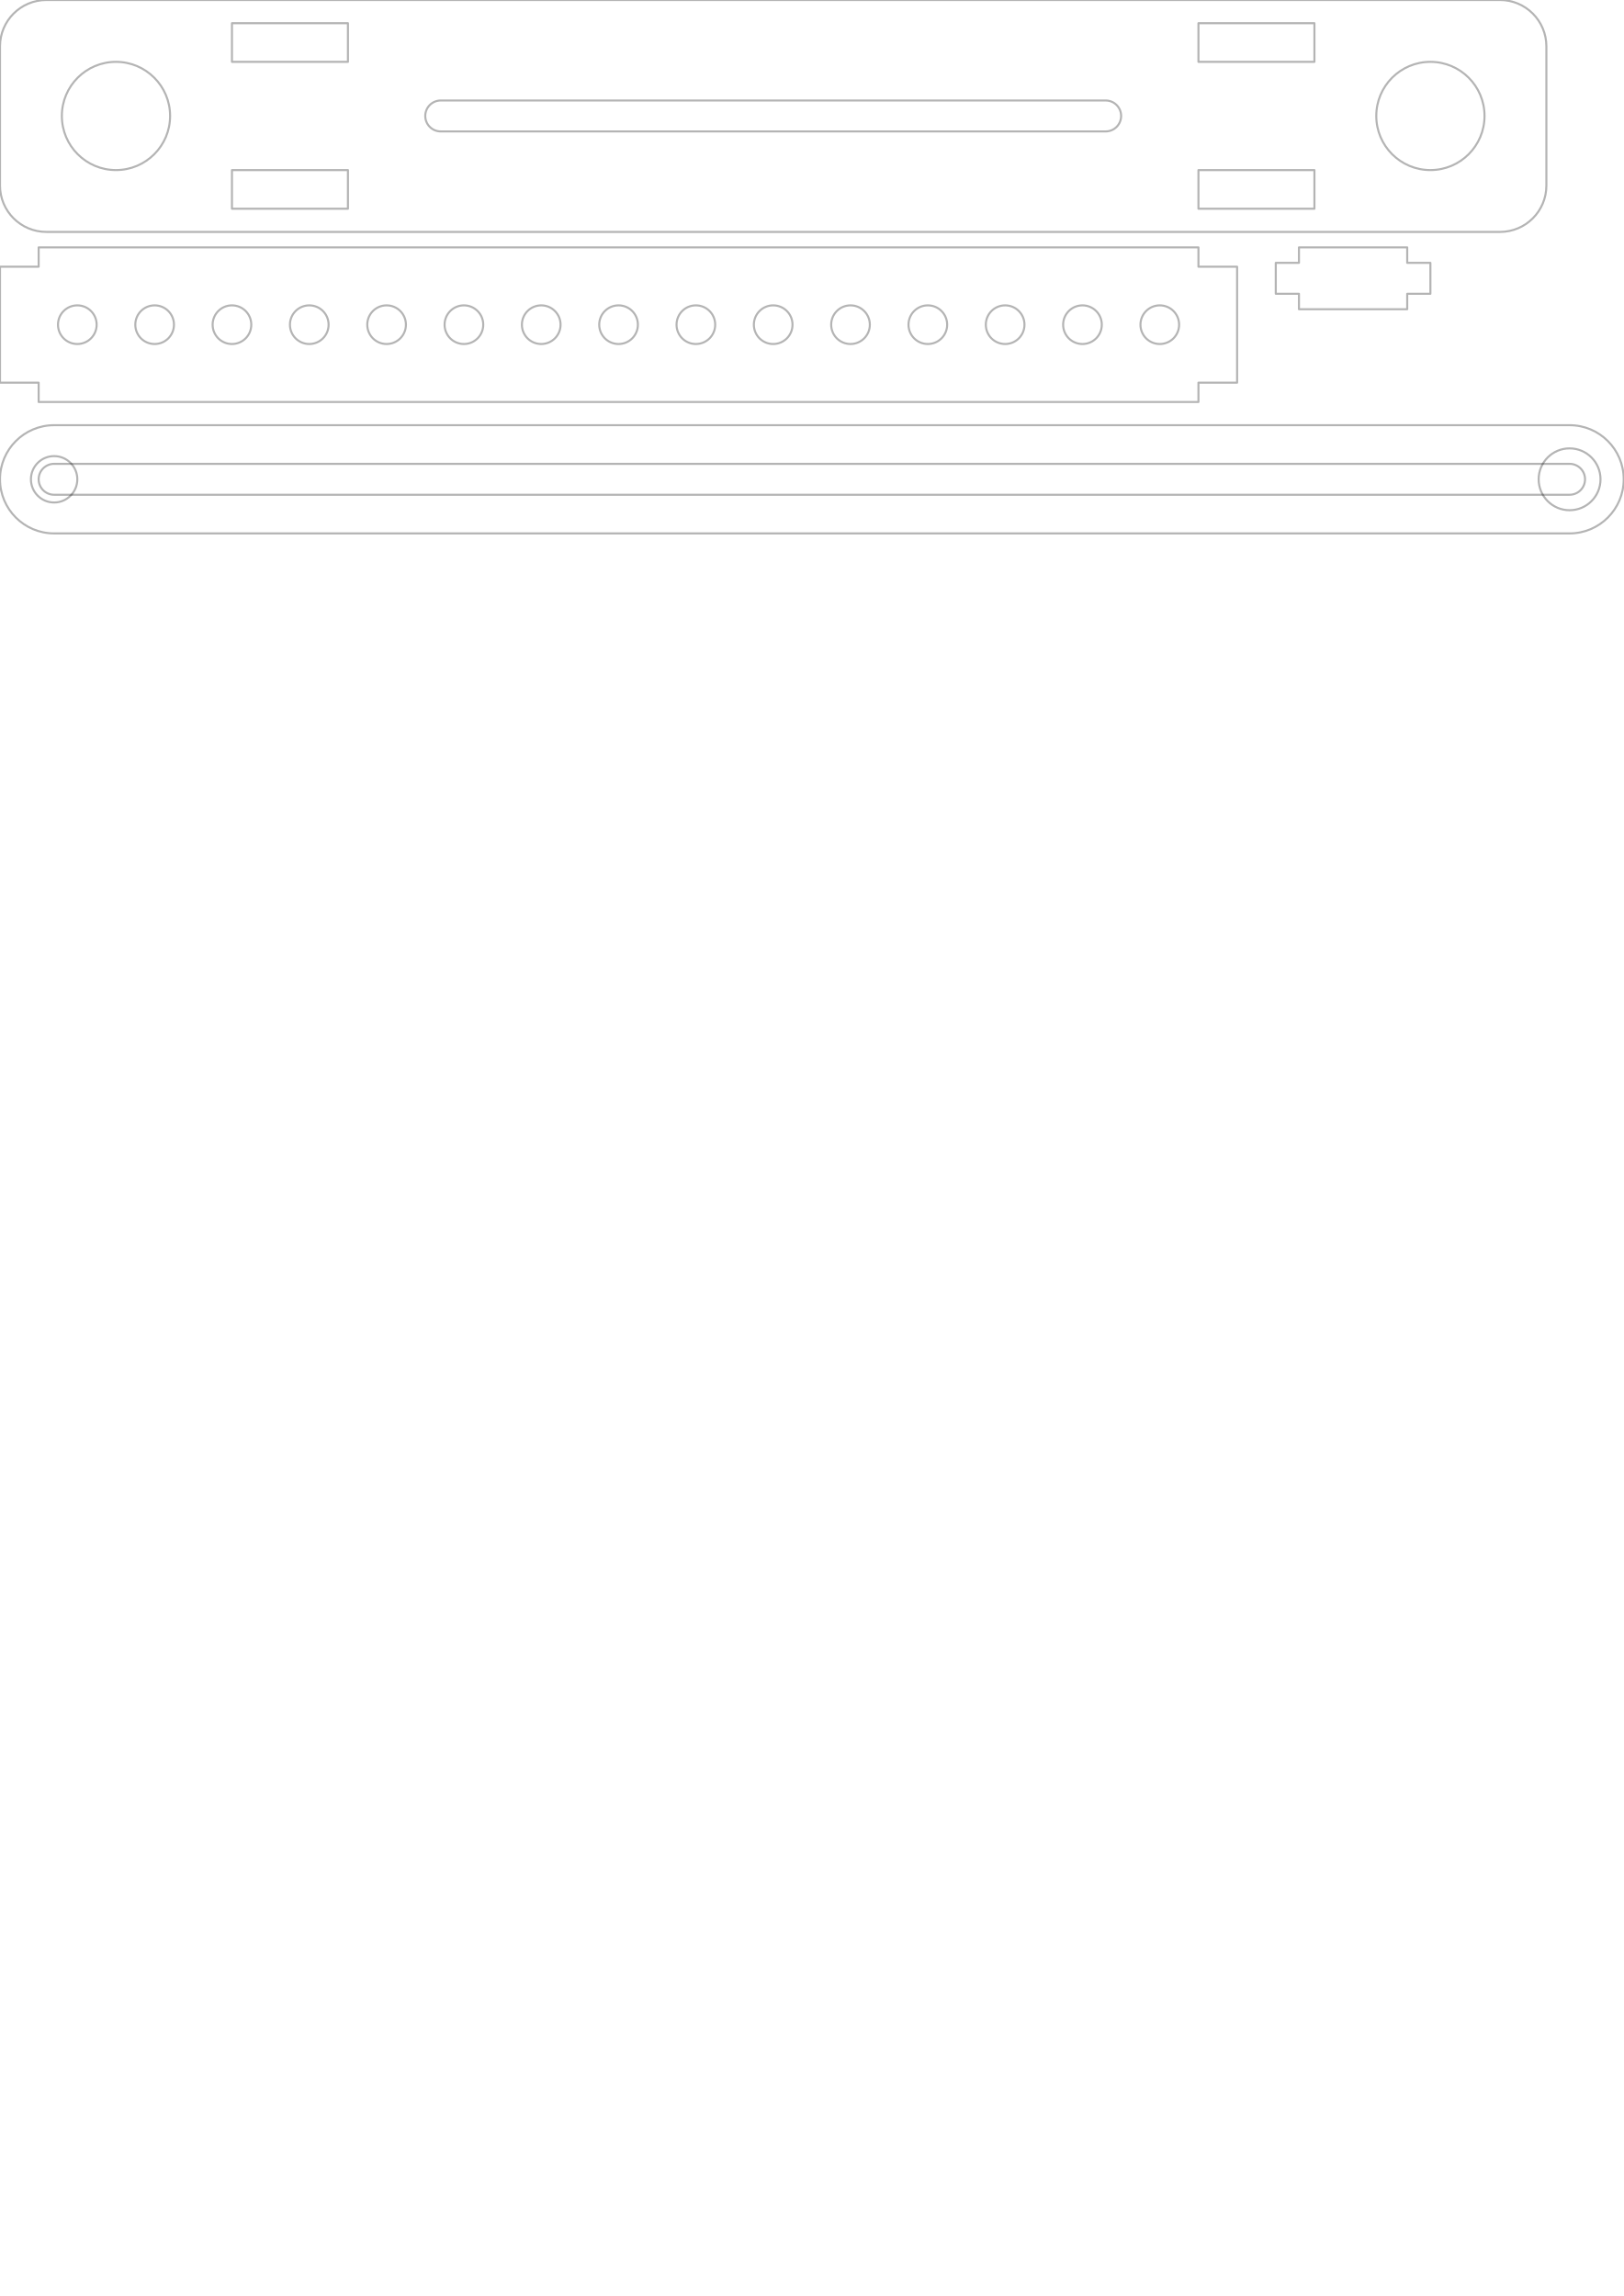
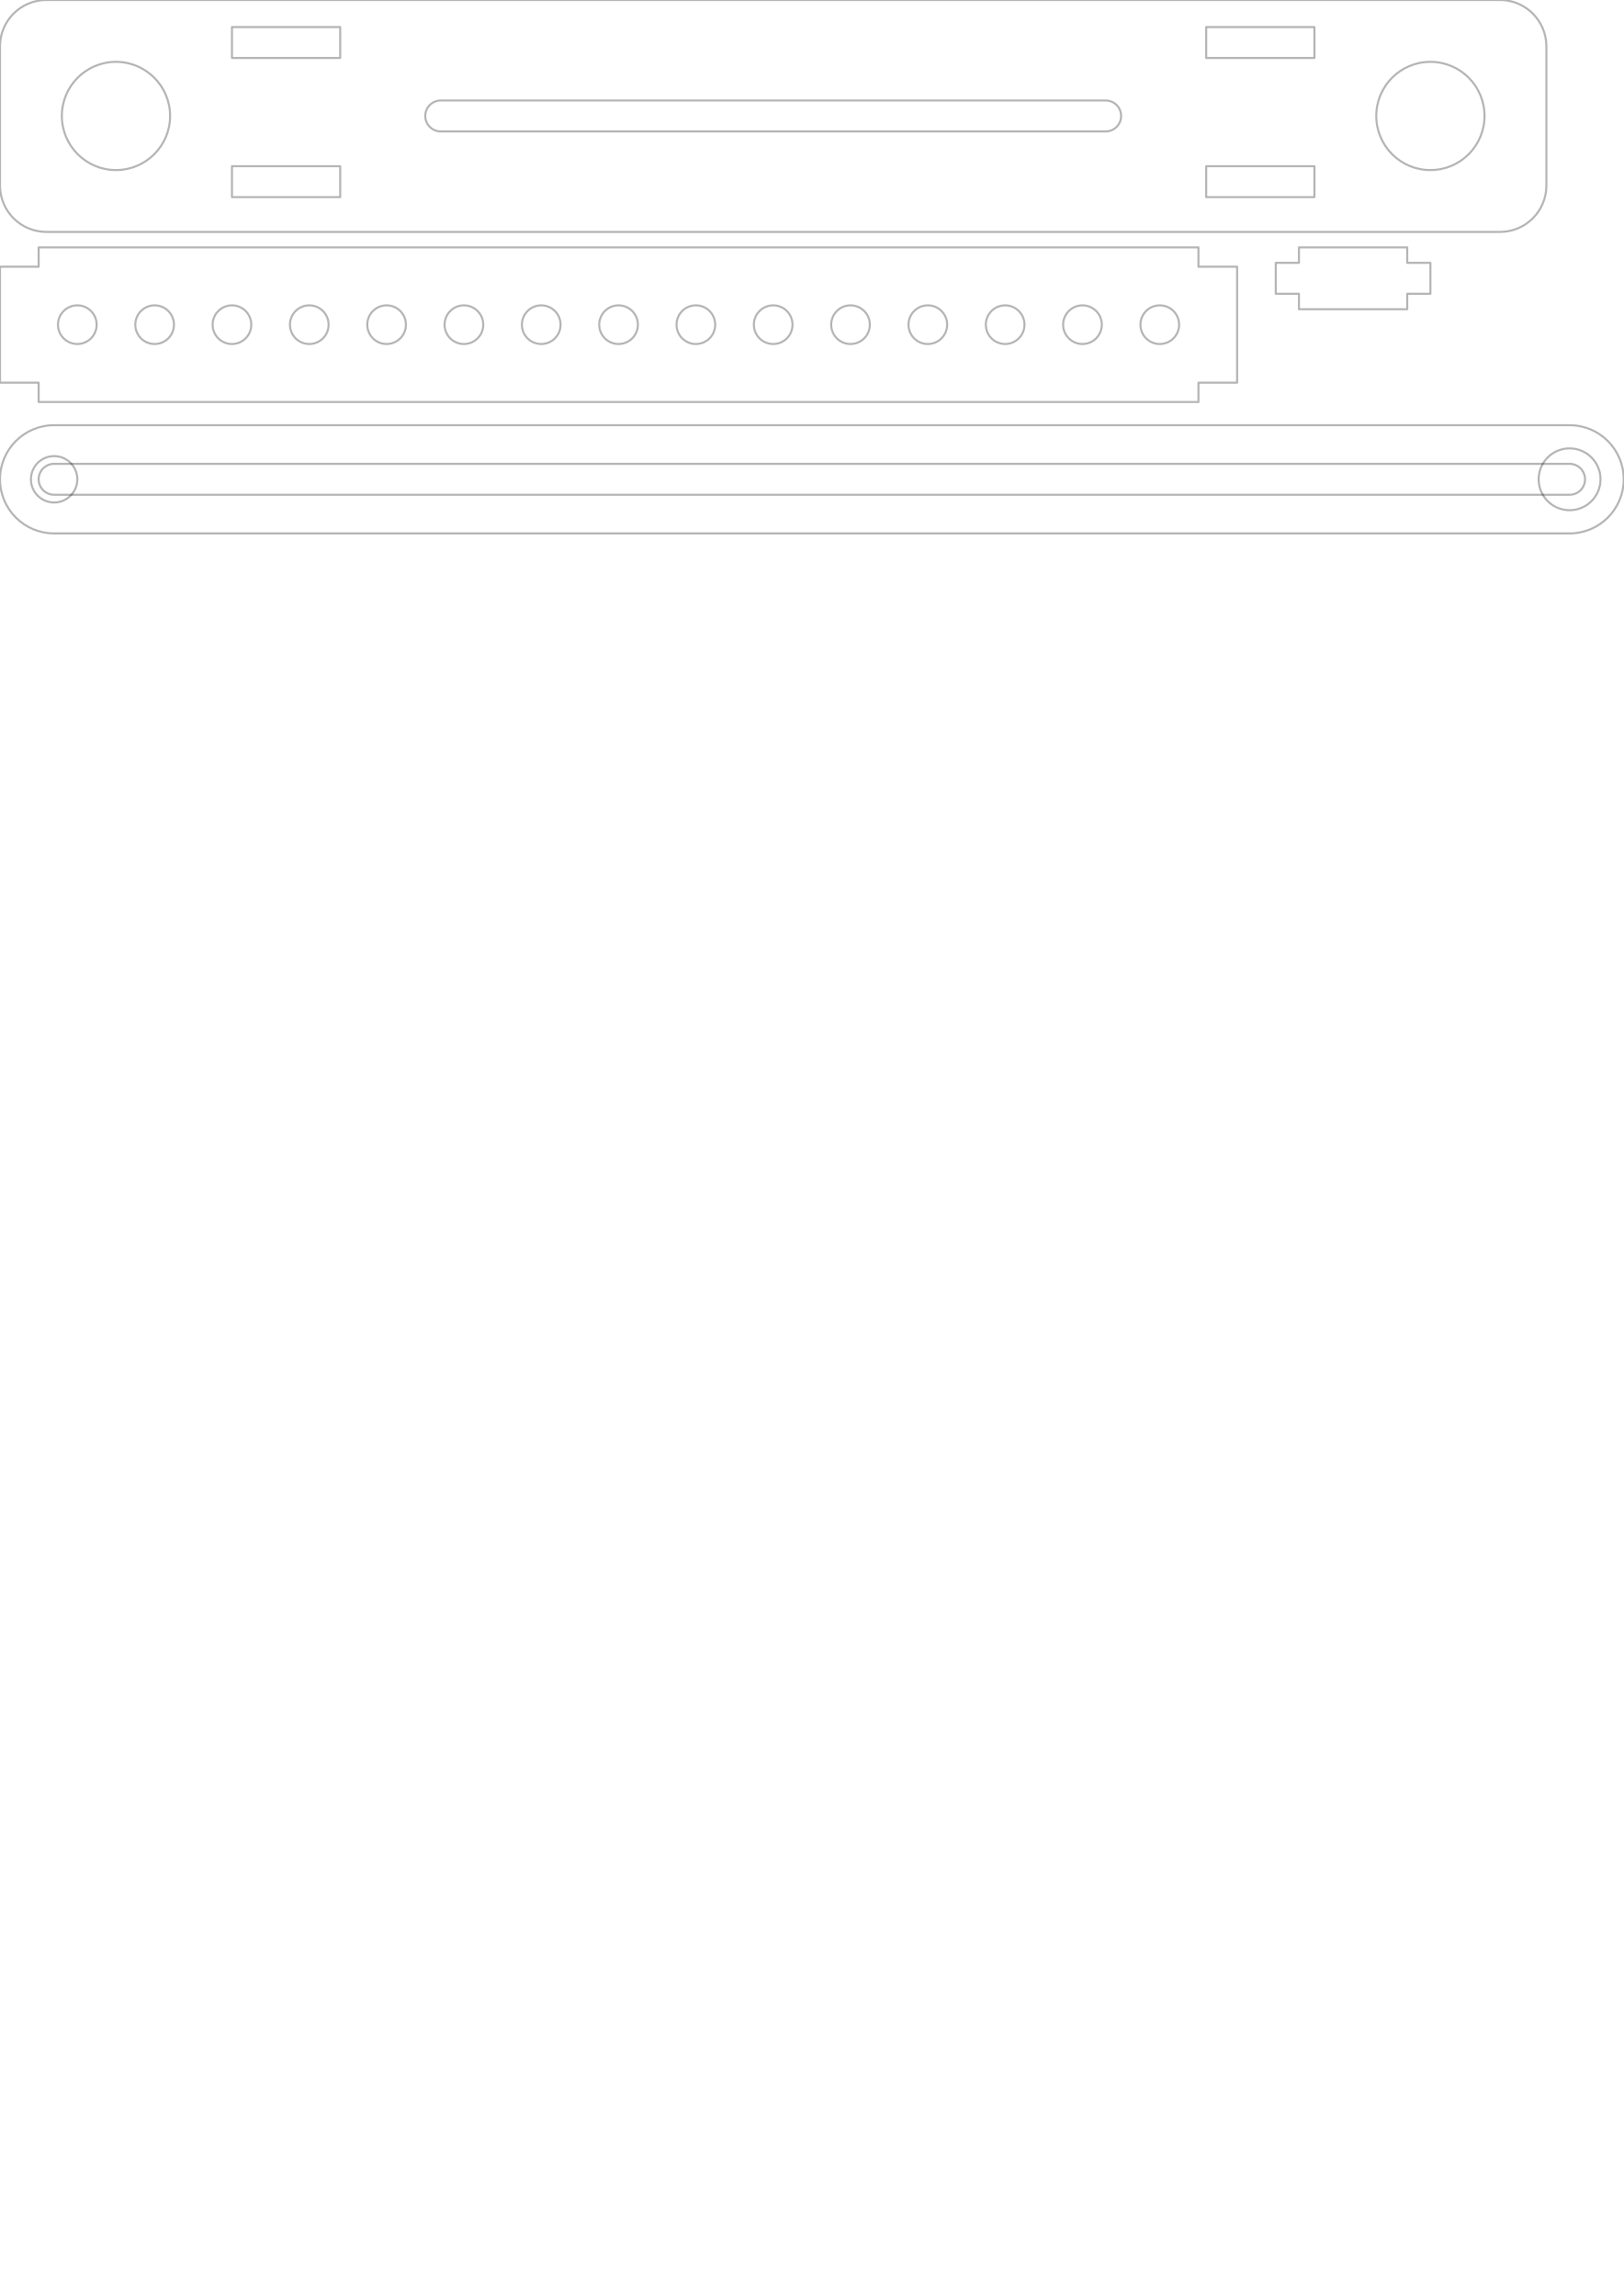
<svg xmlns="http://www.w3.org/2000/svg" width="210mm" height="297mm" viewBox="0 0 210 297" version="1.1" id="svg24114">
  <defs id="defs24111" />
  <g id="layer1">
    <rect style="opacity:0.295;fill:none;stroke:#000000;stroke-width:0.265;stroke-linecap:round;stroke-linejoin:round" id="rect24197" width="200" height="30" x="0" y="0" rx="6" ry="6" />
-     <rect style="opacity:0.295;fill:none;stroke:#000000;stroke-width:0.265;stroke-linecap:round;stroke-linejoin:round" id="rect24197" width="15" height="5" x="30" y="3" />
-     <rect style="opacity:0.295;fill:none;stroke:#000000;stroke-width:0.265;stroke-linecap:round;stroke-linejoin:round" id="rect24197" width="15" height="5" x="155" y="3" />
-     <rect style="opacity:0.295;fill:none;stroke:#000000;stroke-width:0.265;stroke-linecap:round;stroke-linejoin:round" id="rect24197" width="15" height="5" x="30" y="22" />
-     <rect style="opacity:0.295;fill:none;stroke:#000000;stroke-width:0.265;stroke-linecap:round;stroke-linejoin:round" id="rect24197" width="15" height="5" x="155" y="22" />
+     <rect style="opacity:0.295;fill:none;stroke:#000000;stroke-width:0.265;stroke-linecap:round;stroke-linejoin:round" id="rect24197" width="14" height="4" x="30" y="3.5" />
+     <rect style="opacity:0.295;fill:none;stroke:#000000;stroke-width:0.265;stroke-linecap:round;stroke-linejoin:round" id="rect24197" width="14" height="4" x="156" y="3.5" />
+     <rect style="opacity:0.295;fill:none;stroke:#000000;stroke-width:0.265;stroke-linecap:round;stroke-linejoin:round" id="rect24197" width="14" height="4" x="30" y="21.5" />
+     <rect style="opacity:0.295;fill:none;stroke:#000000;stroke-width:0.265;stroke-linecap:round;stroke-linejoin:round" id="rect24197" width="14" height="4" x="156" y="21.5" />
    <circle style="opacity:0.295;fill:none;stroke:#000000;stroke-width:0.265;stroke-linecap:round;stroke-linejoin:round" id="circ24197" r="7" cx="15" cy="15" />
    <circle style="opacity:0.295;fill:none;stroke:#000000;stroke-width:0.265;stroke-linecap:round;stroke-linejoin:round" id="circ24197" r="7" cx="185" cy="15" />
    <rect style="opacity:0.295;fill:none;stroke:#000000;stroke-width:0.265;stroke-linecap:round;stroke-linejoin:round" id="rect24197" width="90" height="4" x="55" y="13" rx="2" ry="2" />
  </g>
  <g id="layer2" transform="translate(0, 32)">
    <path style="opacity:0.295;fill:none;stroke:#000000;stroke-width:0.265;stroke-linecap:round;stroke-linejoin:round" id="tow24197" d="M 5,0, 5,2.5 0,2.5 0,17.5 5,17.5 5,20  155,20 155,17.5 160,17.5 160,2.5, 155,2.5 155,0 Z">
     </path>
    <circle style="opacity:0.295;fill:none;stroke:#000000;stroke-width:0.265;stroke-linecap:round;stroke-linejoin:round" id="circ24197" r="2.5" cx="10" cy="10" />
    <circle style="opacity:0.295;fill:none;stroke:#000000;stroke-width:0.265;stroke-linecap:round;stroke-linejoin:round" id="circ24197" r="2.5" cx="20" cy="10" />
    <circle style="opacity:0.295;fill:none;stroke:#000000;stroke-width:0.265;stroke-linecap:round;stroke-linejoin:round" id="circ24197" r="2.5" cx="30" cy="10" />
    <circle style="opacity:0.295;fill:none;stroke:#000000;stroke-width:0.265;stroke-linecap:round;stroke-linejoin:round" id="circ24197" r="2.5" cx="40" cy="10" />
    <circle style="opacity:0.295;fill:none;stroke:#000000;stroke-width:0.265;stroke-linecap:round;stroke-linejoin:round" id="circ24197" r="2.5" cx="50" cy="10" />
    <circle style="opacity:0.295;fill:none;stroke:#000000;stroke-width:0.265;stroke-linecap:round;stroke-linejoin:round" id="circ24197" r="2.5" cx="60" cy="10" />
    <circle style="opacity:0.295;fill:none;stroke:#000000;stroke-width:0.265;stroke-linecap:round;stroke-linejoin:round" id="circ24197" r="2.5" cx="70" cy="10" />
    <circle style="opacity:0.295;fill:none;stroke:#000000;stroke-width:0.265;stroke-linecap:round;stroke-linejoin:round" id="circ24197" r="2.5" cx="80" cy="10" />
    <circle style="opacity:0.295;fill:none;stroke:#000000;stroke-width:0.265;stroke-linecap:round;stroke-linejoin:round" id="circ24197" r="2.5" cx="90" cy="10" />
    <circle style="opacity:0.295;fill:none;stroke:#000000;stroke-width:0.265;stroke-linecap:round;stroke-linejoin:round" id="circ24197" r="2.5" cx="100" cy="10" />
    <circle style="opacity:0.295;fill:none;stroke:#000000;stroke-width:0.265;stroke-linecap:round;stroke-linejoin:round" id="circ24197" r="2.5" cx="110" cy="10" />
    <circle style="opacity:0.295;fill:none;stroke:#000000;stroke-width:0.265;stroke-linecap:round;stroke-linejoin:round" id="circ24197" r="2.5" cx="120" cy="10" />
    <circle style="opacity:0.295;fill:none;stroke:#000000;stroke-width:0.265;stroke-linecap:round;stroke-linejoin:round" id="circ24197" r="2.5" cx="130" cy="10" />
    <circle style="opacity:0.295;fill:none;stroke:#000000;stroke-width:0.265;stroke-linecap:round;stroke-linejoin:round" id="circ24197" r="2.5" cx="140" cy="10" />
    <circle style="opacity:0.295;fill:none;stroke:#000000;stroke-width:0.265;stroke-linecap:round;stroke-linejoin:round" id="circ24197" r="2.5" cx="150" cy="10" />
  </g>
  <g id="layer2" transform="translate(165, 32)">
    <path style="opacity:0.295;fill:none;stroke:#000000;stroke-width:0.265;stroke-linecap:round;stroke-linejoin:round" id="tow24197" d="M 3,0, 3,2 0,2 0,6 3,6 3,8  17,8 17,6 20,6 20,2, 17,2 17,0 Z" />
  </g>
  <g id="layer2" transform="translate(0, 55)">
    <rect style="opacity:0.295;fill:none;stroke:#000000;stroke-width:0.265;stroke-linecap:round;stroke-linejoin:round" id="rect24197" width="210" height="14" x="0" y="0" rx="7" ry="7" />
    <rect style="opacity:0.295;fill:none;stroke:#000000;stroke-width:0.265;stroke-linecap:round;stroke-linejoin:round" id="rect24197" width="200" height="4" x="5" y="5" rx="2" ry="2" />
    <circle style="opacity:0.295;fill:none;stroke:#000000;stroke-width:0.265;stroke-linecap:round;stroke-linejoin:round" id="circ297" r="3" cx="7" cy="7" />
    <circle style="opacity:0.295;fill:none;stroke:#000000;stroke-width:0.265;stroke-linecap:round;stroke-linejoin:round" id="circ297" r="4" cx="203" cy="7" />
  </g>
</svg>
